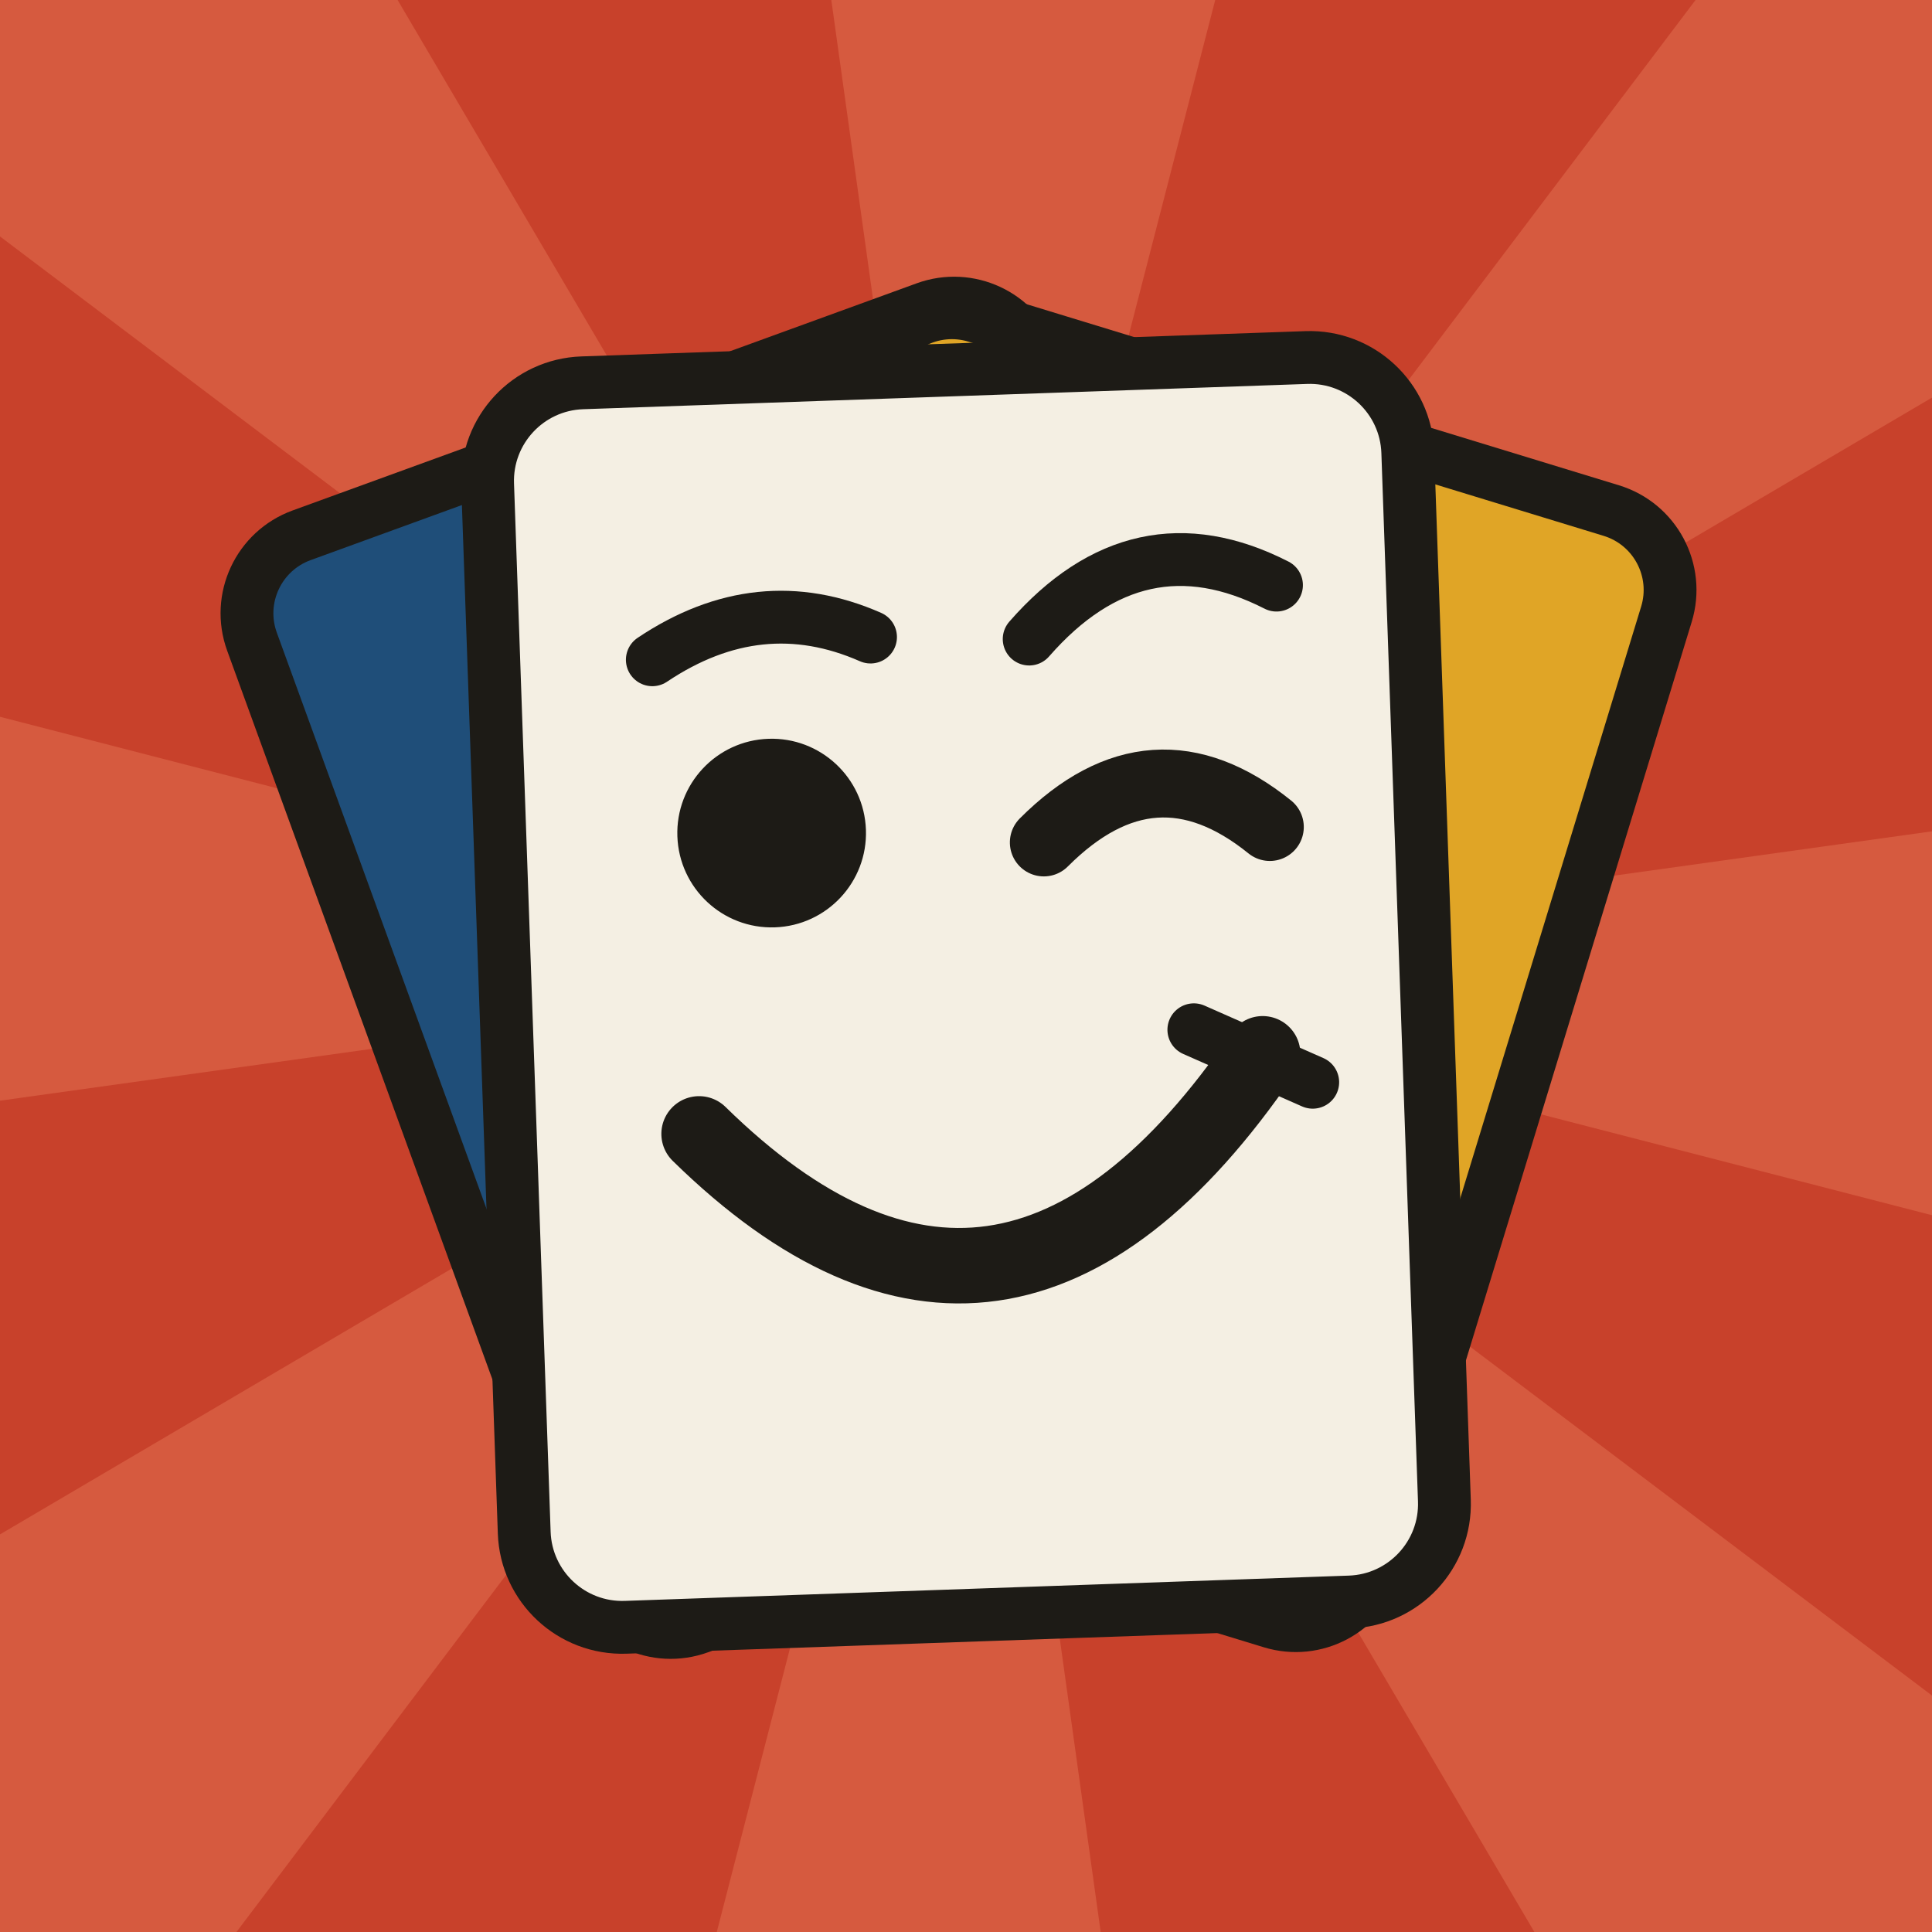
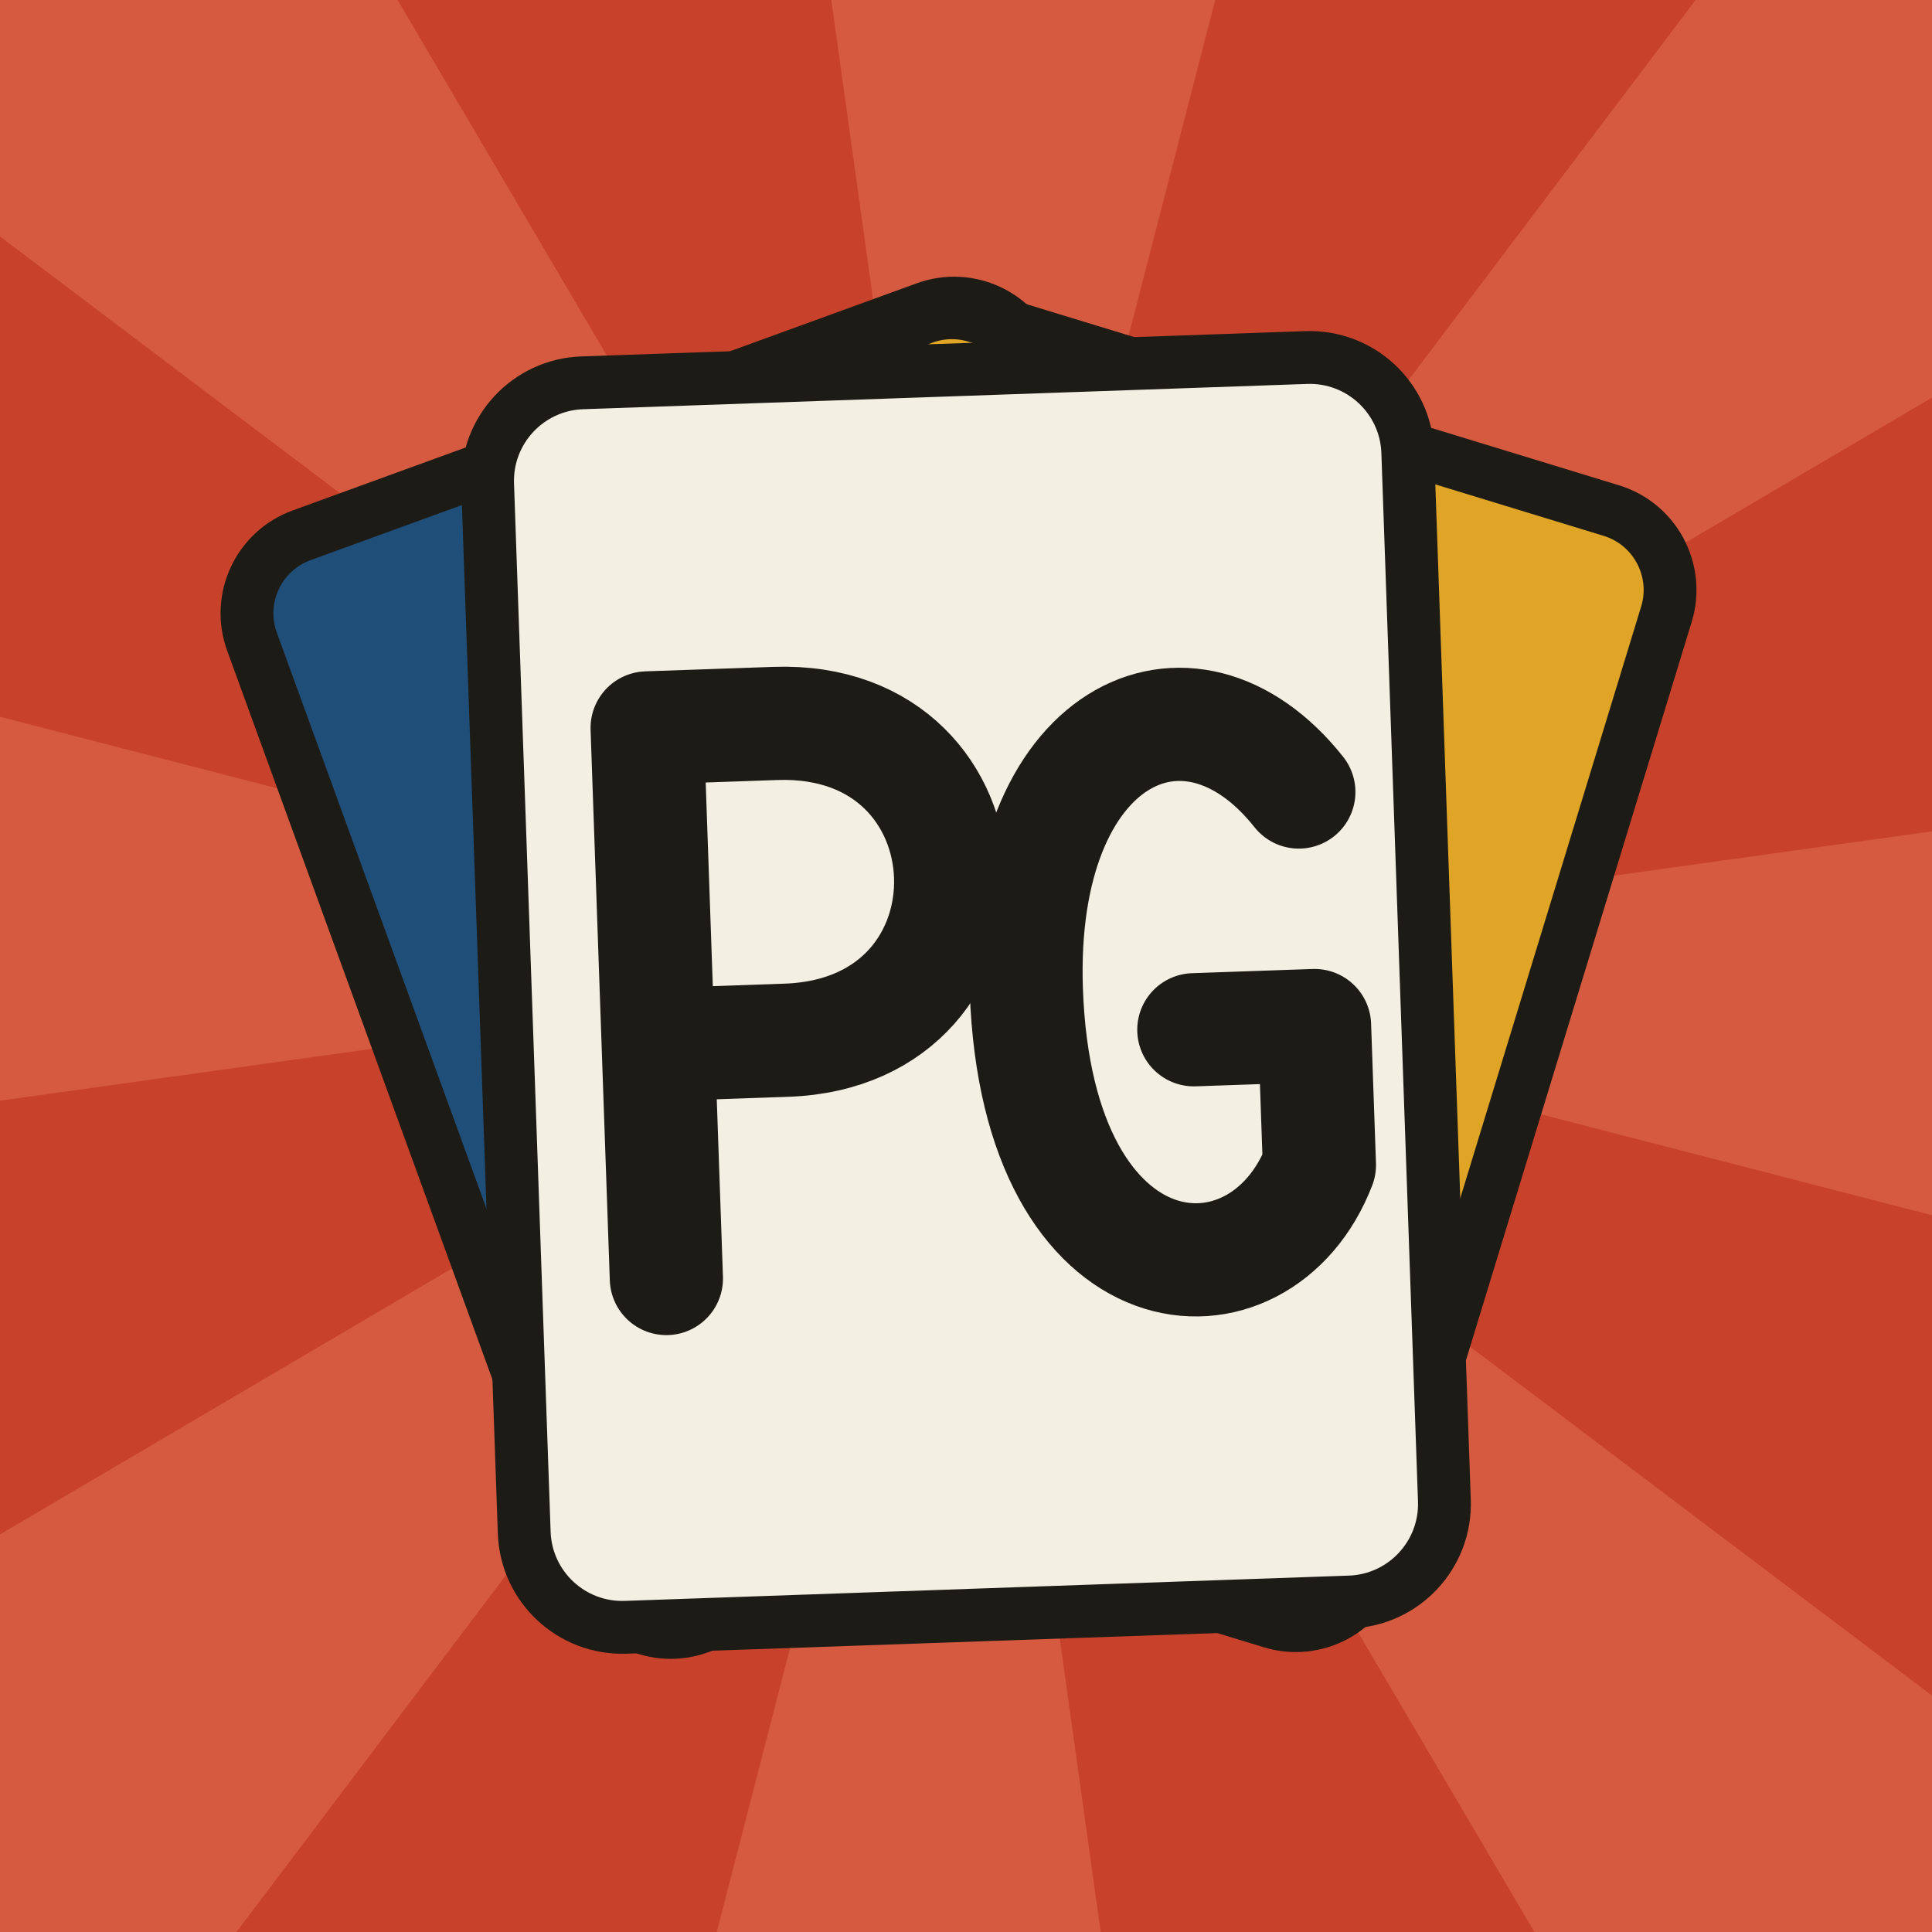
<svg xmlns="http://www.w3.org/2000/svg" viewBox="0 0 512 512">
  <rect width="512" height="512" fill="#c8412b" />
  <polygon points="256,256 672,198 663,361" fill="#d65a3f" />
  <polygon points="256,256 591,509 469,618" fill="#d65a3f" />
  <polygon points="256,256 314,672 151,663" fill="#d65a3f" />
  <polygon points="256,256 3,591 -106,469" fill="#d65a3f" />
  <polygon points="256,256 -160,314 -151,151" fill="#d65a3f" />
  <polygon points="256,256 -79,3 43,-106" fill="#d65a3f" />
  <polygon points="256,256 198,-160 361,-151" fill="#d65a3f" />
  <polygon points="256,256 509,-79 618,43" fill="#d65a3f" />
  <g stroke="#1d1b16" stroke-width="14" stroke-linejoin="round">
    <rect x="150" y="96" width="220" height="308" rx="22" fill="#1f4e79" transform="rotate(-20 256 380)" />
    <rect x="150" y="96" width="220" height="308" rx="22" fill="#e0a526" transform="rotate(17 256 380)" />
    <rect x="134" y="98" width="244" height="330" rx="26" fill="#f4efe3" transform="rotate(-2 256 263)" />
  </g>
-   <g transform="rotate(-2 256 263)" fill="none" stroke="#1d1b16" stroke-linecap="round" stroke-linejoin="round">
-     <circle cx="206" cy="219" r="25" fill="#1d1b16" stroke="none" />
-     <path d="M278 224 Q308 196 338 222" stroke-width="18" />
-     <path d="M176 172 Q205 154 234 168" stroke-width="14" />
-     <path d="M276 170 Q306 138 342 158" stroke-width="14" />
-     <path d="M184 298 Q262 380 334 282" stroke-width="20" />
-     <path d="M316 275 L347 290" stroke-width="14" />
+   <g transform="rotate(-2 256 263)" fill="none" stroke="#1d1b16" stroke-width="30" stroke-linecap="round" stroke-linejoin="round">
+     <path d="M174 336 V190 H208 C268 190 268 274 208 274 H174" />
+     <path d="M346 213 C318 175 272 195 272 263 C272 346 331 352 348 312 V275 H316" />
  </g>
</svg>
